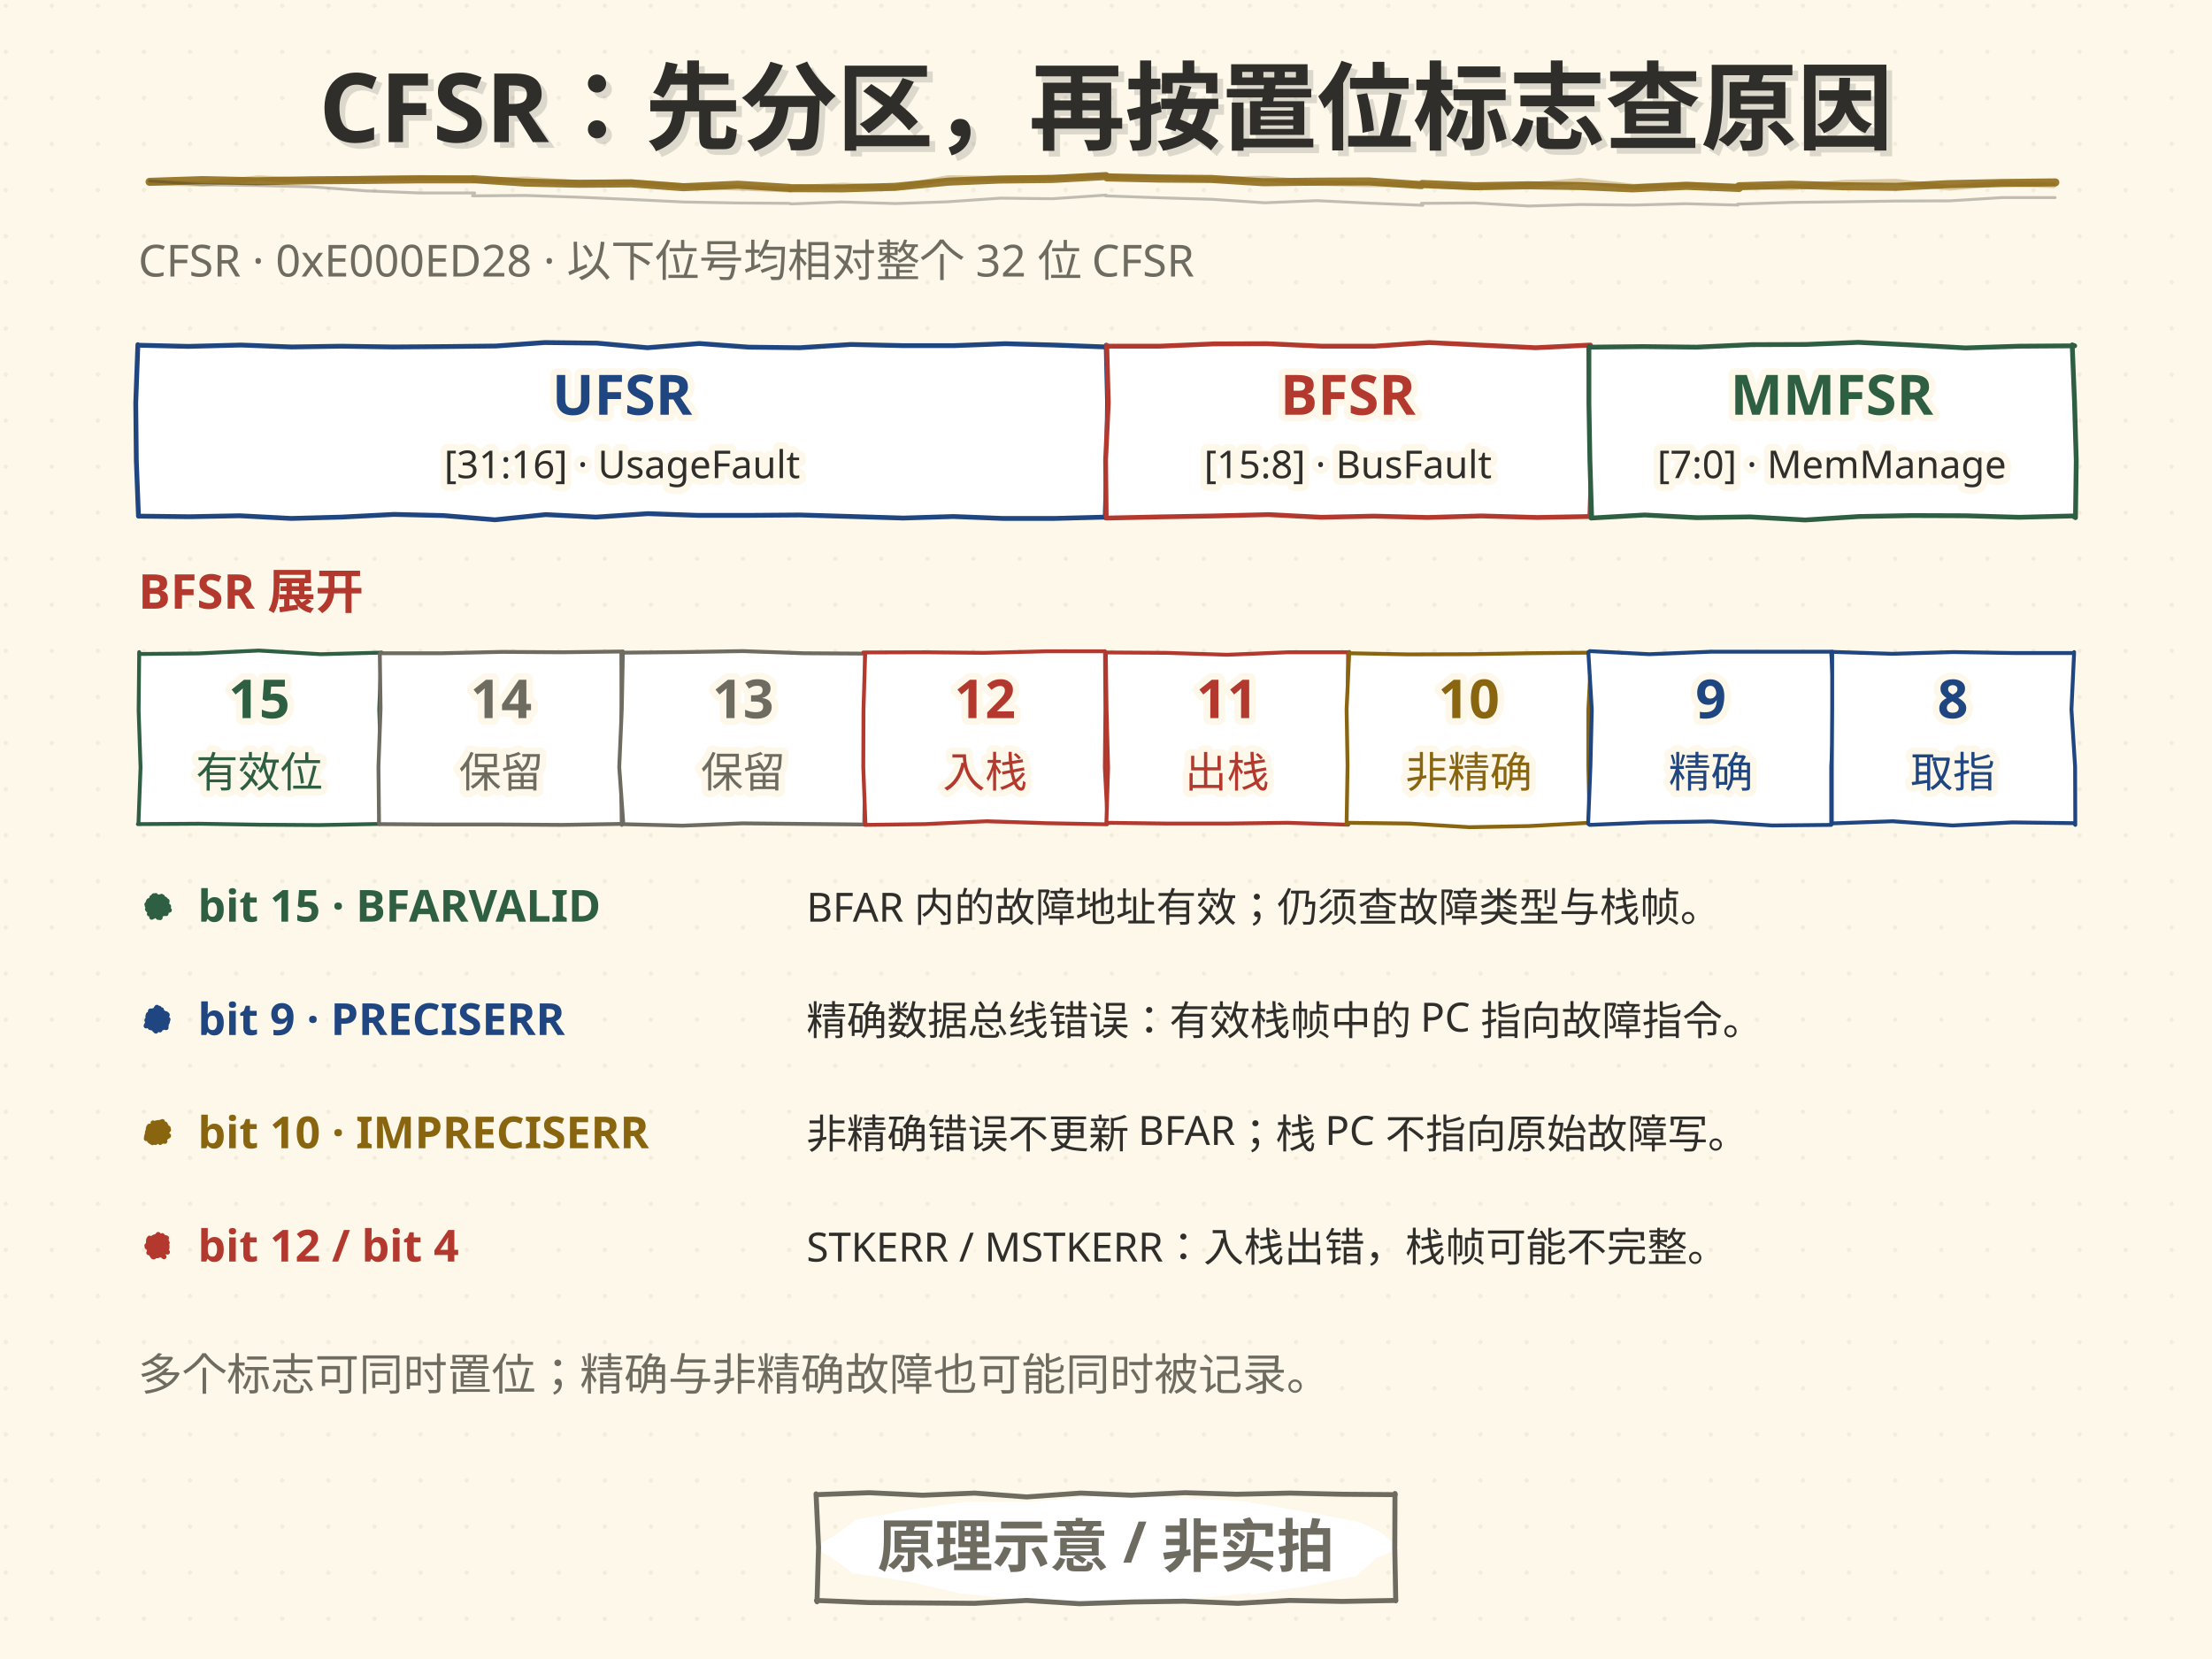
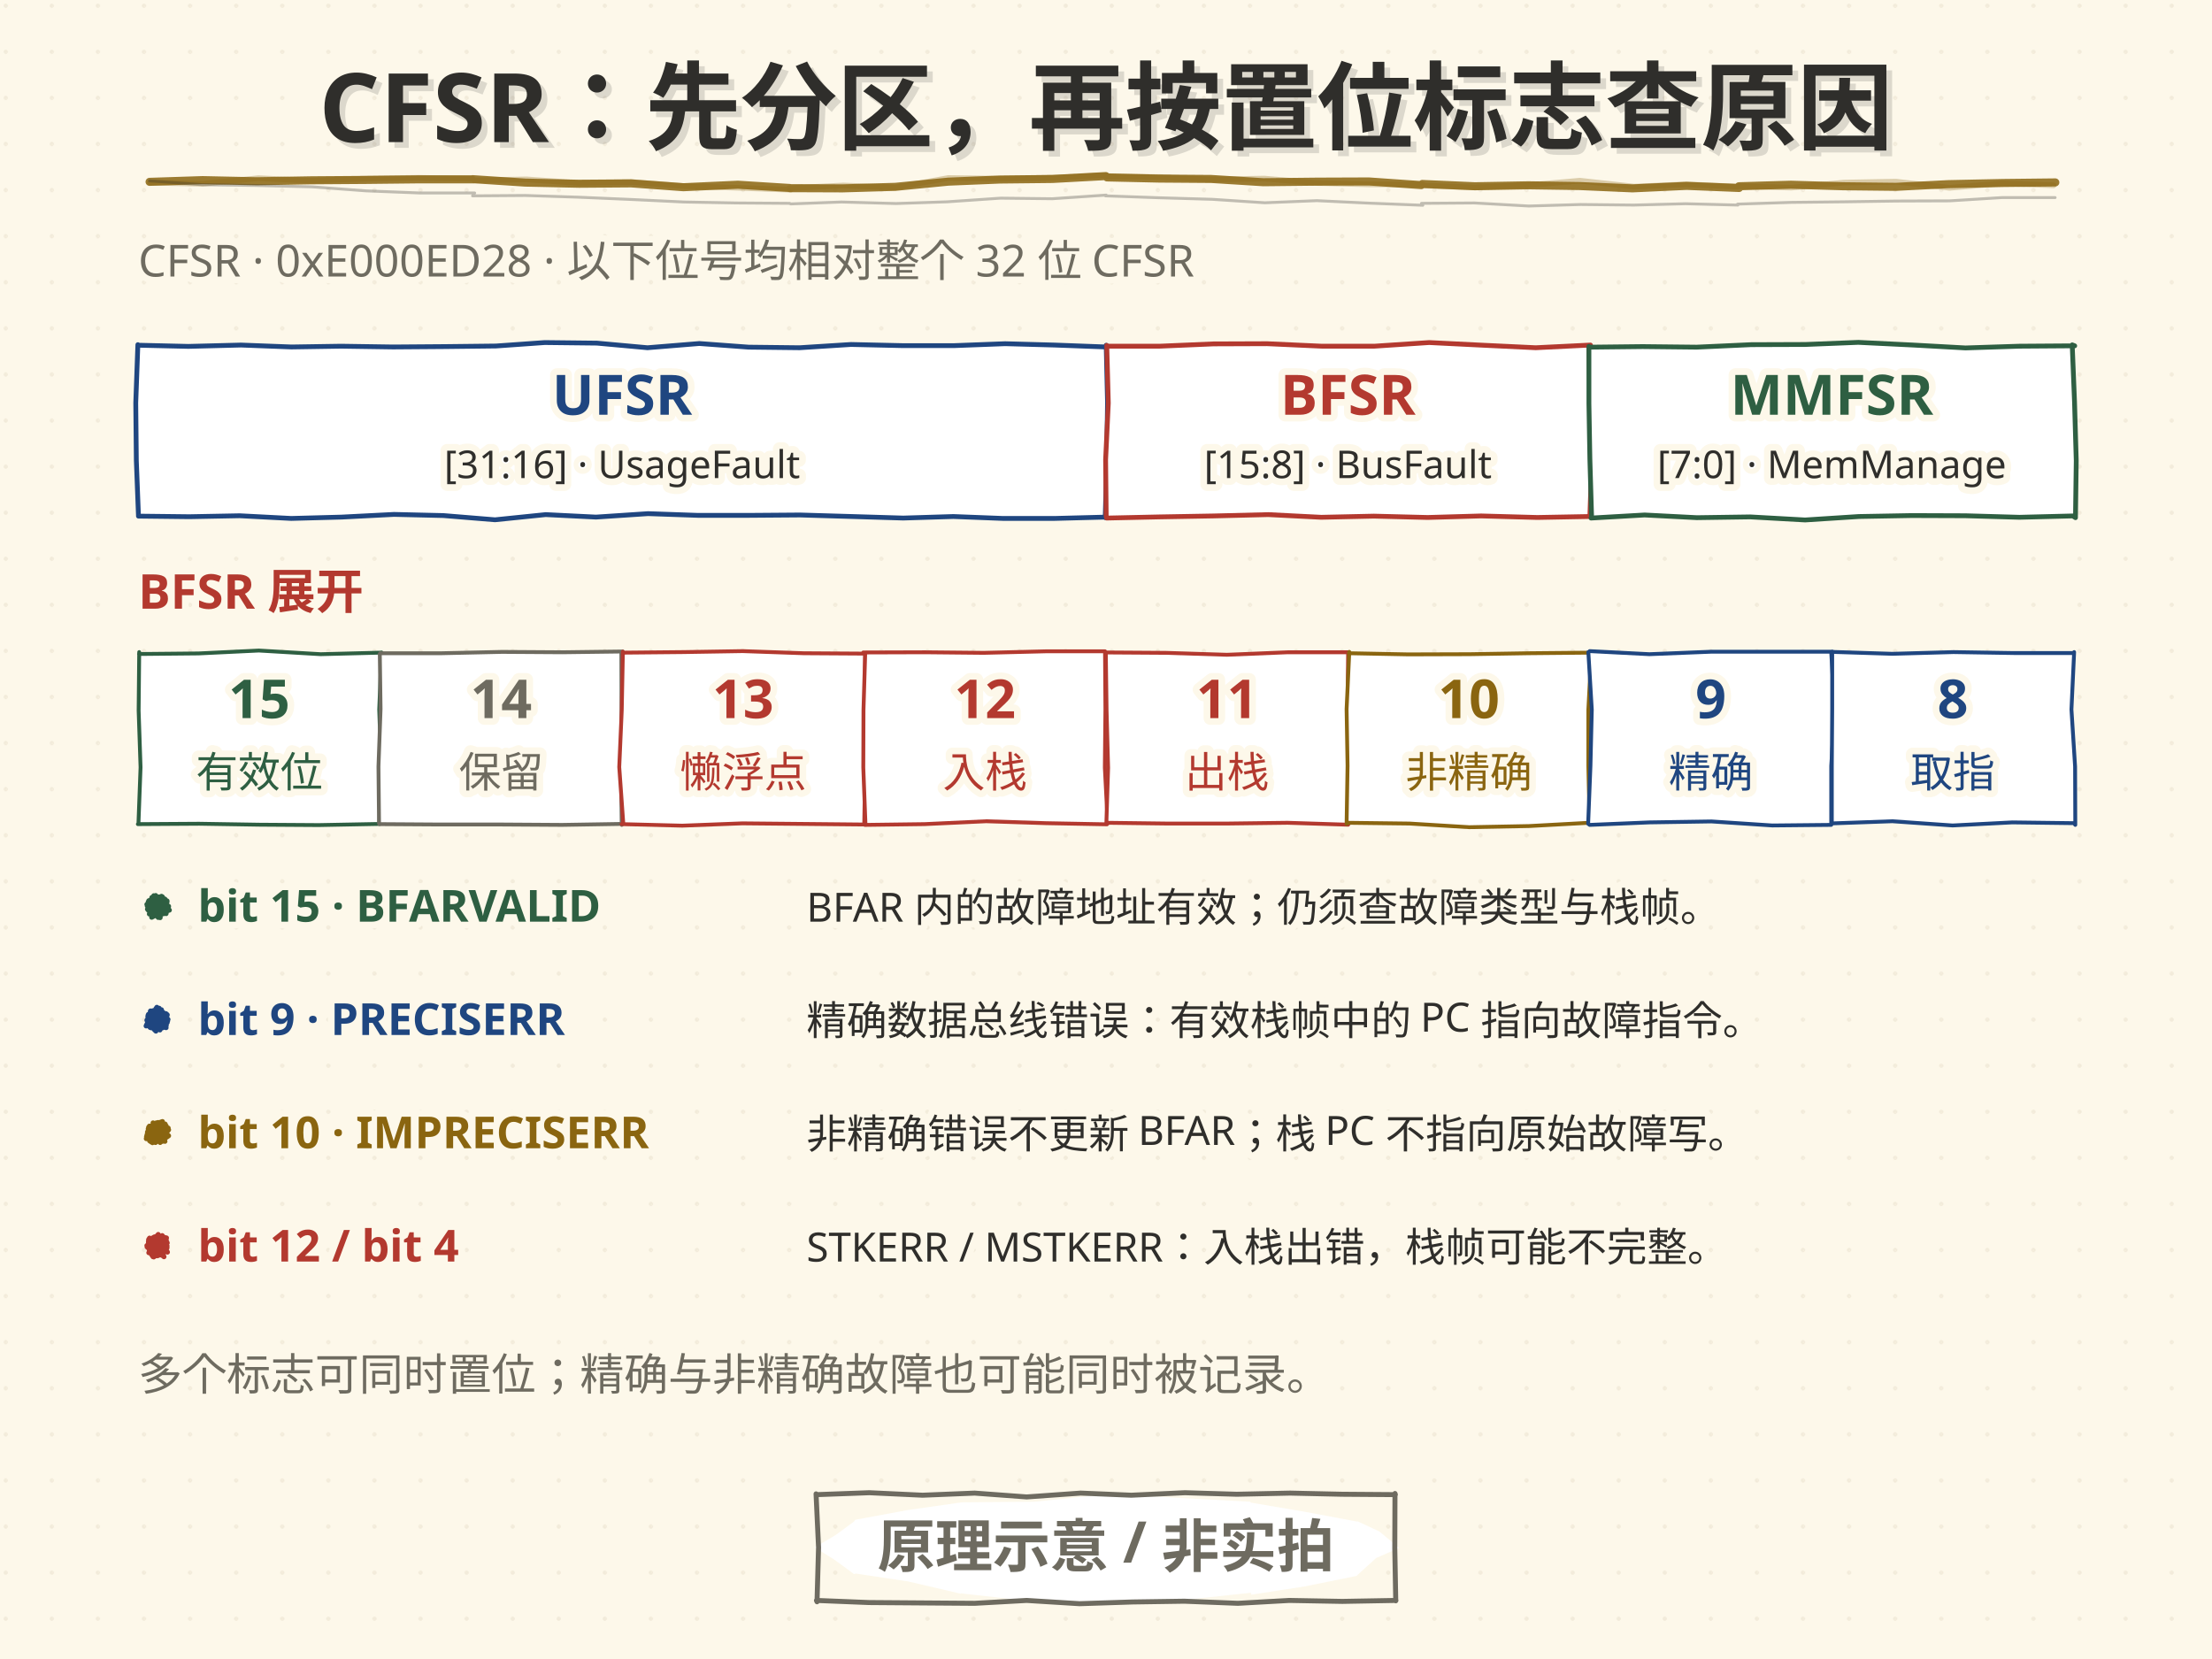
<svg xmlns="http://www.w3.org/2000/svg" width="1152" height="864" viewBox="0 0 1152 864">
  <style>text{dominant-baseline:alphabetic} .t-halo{paint-order:stroke;stroke:#FDF8EA;stroke-width:7px; stroke-linejoin:round}</style>
  <defs>
    <pattern id="dotgrid" width="24" height="24" patternUnits="userSpaceOnUse">
      <circle cx="3" cy="3" r="1.1" fill="#DED4BE" />
    </pattern>
  </defs>
  <rect width="1152" height="864" fill="#FDF8EA" />
  <rect width="1152" height="864" fill="url(#dotgrid)" opacity="0.36" />
  <text x="72" y="144" font-family="'Segoe Print','STKaiti','KaiTi','Microsoft YaHei','PingFang SC',sans-serif" font-size="23" fill="#6E6B60" class="t-halo">CFSR · 0xE000ED28 · 以下位号均相对整个 32 位 CFSR</text>
  <path d="M72.4 179.8 L98.1 180.4 L125.5 179.7 L151.8 180.7 L177.6 180.3 L204.7 180.7 L231.7 180.5 L258.3 180.2 L283.7 178.4 L310.9 178.7 L337.2 181.1 L364.2 178.9 L389.9 180.8 L416.4 181.1 L443.2 179.4 L469.9 180.0 L497.0 180.0 L523.5 179.0 L549.2 179.7 L576.0 180.7 L576.1 179.8 L576.8 209.4 L576.4 239.6 L575.6 269.6 L576.1 269.3 L549.1 270.0 L522.4 270.0 L496.5 269.0 L470.4 269.8 L443.7 269.0 L416.6 268.2 L389.9 268.4 L363.5 268.4 L337.5 267.5 L310.4 269.3 L284.2 268.0 L257.8 270.7 L230.9 268.5 L205.2 267.9 L177.9 269.3 L151.7 270.0 L124.8 268.6 L98.6 269.1 L72.1 268.8 L72.1 268.4 L71.0 239.9 L70.7 209.8 L71.8 179.5" fill="#FFFFFF" stroke="#1F4680" stroke-width="2.5" stroke-linecap="round" stroke-linejoin="round" opacity="1.0" />
  <text x="324.0" y="216" font-family="'Segoe Print','STKaiti','KaiTi','Microsoft YaHei','PingFang SC',sans-serif" font-size="29" font-weight="bold" text-anchor="middle" fill="#1F4680" class="t-halo">UFSR</text>
  <text x="324.0" y="249" font-family="'Segoe Print','STKaiti','KaiTi','Microsoft YaHei','PingFang SC',sans-serif" font-size="20" text-anchor="middle" fill="#2F2E2B" class="t-halo">[31:16] · UsageFault</text>
  <path d="M576.6 180.3 L603.8 180.3 L632.0 179.1 L659.9 179.0 L688.5 180.3 L715.7 180.3 L744.3 178.4 L772.5 179.8 L799.8 181.1 L828.3 179.7 L827.4 180.0 L828.2 209.2 L829.0 239.6 L828.0 268.9 L827.5 269.0 L800.6 269.5 L771.4 268.7 L743.5 269.5 L715.5 268.8 L688.1 269.4 L660.5 268.0 L632.1 268.7 L603.8 269.2 L576.3 269.8 L576.1 268.8 L575.8 239.4 L577.2 209.9 L576.4 179.9" fill="#FFFFFF" stroke="#B3392F" stroke-width="2.5" stroke-linecap="round" stroke-linejoin="round" opacity="1.0" />
  <text x="702.0" y="216" font-family="'Segoe Print','STKaiti','KaiTi','Microsoft YaHei','PingFang SC',sans-serif" font-size="29" font-weight="bold" text-anchor="middle" fill="#B3392F" class="t-halo">BFSR</text>
  <text x="702.0" y="249" font-family="'Segoe Print','STKaiti','KaiTi','Microsoft YaHei','PingFang SC',sans-serif" font-size="20" text-anchor="middle" fill="#2F2E2B" class="t-halo">[15:8] · BusFault</text>
  <path d="M828.3 180.8 L855.5 180.5 L883.6 180.8 L912.0 179.5 L940.3 179.4 L967.8 178.3 L996.4 179.7 L1023.6 181.2 L1051.6 180.3 L1080.5 180.1 L1079.2 179.6 L1080.4 209.1 L1081.3 239.9 L1080.9 269.6 L1079.5 268.7 L1051.7 269.4 L1023.6 268.6 L995.6 268.5 L968.1 269.0 L940.1 270.8 L911.5 269.2 L883.7 269.6 L856.5 268.2 L828.6 269.8 L828.9 269.4 L828.0 239.0 L827.5 210.0 L827.5 180.4" fill="#FFFFFF" stroke="#2E5F42" stroke-width="2.5" stroke-linecap="round" stroke-linejoin="round" opacity="1.0" />
  <text x="954.0" y="216" font-family="'Segoe Print','STKaiti','KaiTi','Microsoft YaHei','PingFang SC',sans-serif" font-size="29" font-weight="bold" text-anchor="middle" fill="#2E5F42" class="t-halo">MMFSR</text>
  <text x="954.0" y="249" font-family="'Segoe Print','STKaiti','KaiTi','Microsoft YaHei','PingFang SC',sans-serif" font-size="20" text-anchor="middle" fill="#2F2E2B" class="t-halo">[7:0] · MemManage</text>
  <text x="72" y="317" font-family="'Segoe Print','STKaiti','KaiTi','Microsoft YaHei','PingFang SC',sans-serif" font-size="25" font-weight="bold" fill="#B3392F" class="t-halo">BFSR 展开</text>
  <path d="M72.4 340.6 L103.5 340.3 L134.8 338.8 L167.0 340.7 L198.2 339.9 L198.7 339.8 L197.5 369.5 L198.5 399.7 L197.6 428.8 L197.8 429.1 L166.0 429.7 L135.2 429.5 L103.7 429.0 L71.8 429.2 L72.1 428.9 L73.2 399.6 L72.2 370.1 L72.5 339.6" fill="#FFFFFF" stroke="#2E5F42" stroke-width="2" stroke-linecap="round" stroke-linejoin="round" opacity="1.0" />
  <text x="135" y="374" font-family="'Segoe Print','STKaiti','KaiTi','Microsoft YaHei','PingFang SC',sans-serif" font-size="28" font-weight="bold" text-anchor="middle" fill="#2E5F42" class="t-halo">15</text>
  <text x="135" y="410" font-family="'Segoe Print','STKaiti','KaiTi','Microsoft YaHei','PingFang SC',sans-serif" font-size="22" text-anchor="middle" fill="#2E5F42" class="t-halo">有效位</text>
  <path d="M198.0 340.2 L230.0 340.2 L261.5 339.5 L292.7 339.7 L324.3 339.3 L323.6 339.7 L323.7 369.8 L323.4 398.8 L323.8 429.6 L323.5 429.1 L292.7 429.6 L261.5 429.4 L229.2 429.4 L197.6 429.2 L197.4 428.9 L197.1 399.2 L198.2 369.2 L197.8 340.5" fill="#FFFFFF" stroke="#6E6B60" stroke-width="2" stroke-linecap="round" stroke-linejoin="round" opacity="1.0" />
  <text x="261" y="374" font-family="'Segoe Print','STKaiti','KaiTi','Microsoft YaHei','PingFang SC',sans-serif" font-size="28" font-weight="bold" text-anchor="middle" fill="#6E6B60" class="t-halo">14</text>
  <text x="261" y="410" font-family="'Segoe Print','STKaiti','KaiTi','Microsoft YaHei','PingFang SC',sans-serif" font-size="22" text-anchor="middle" fill="#6E6B60" class="t-halo">保留</text>
-   <path d="M324.5 339.9 L356.1 339.6 L386.8 339.1 L418.5 340.2 L450.3 340.4 L450.6 340.4 L450.4 369.2 L450.6 399.3 L450.1 428.9 L449.7 429.4 L418.4 429.1 L386.6 428.8 L355.3 430.0 L323.7 429.2 L324.6 428.8 L322.5 399.5 L323.8 369.9 L324.4 339.4" fill="#FFFFFF" stroke="#6E6B60" stroke-width="2" stroke-linecap="round" stroke-linejoin="round" opacity="1.0" />
-   <text x="387" y="374" font-family="'Segoe Print','STKaiti','KaiTi','Microsoft YaHei','PingFang SC',sans-serif" font-size="28" font-weight="bold" text-anchor="middle" fill="#6E6B60" class="t-halo">13</text>
-   <text x="387" y="410" font-family="'Segoe Print','STKaiti','KaiTi','Microsoft YaHei','PingFang SC',sans-serif" font-size="22" text-anchor="middle" fill="#6E6B60" class="t-halo">保留</text>
+   <path d="M324.5 339.9 L356.1 339.6 L386.8 339.1 L418.5 340.2 L450.3 340.4 L450.6 340.4 L450.4 369.2 L450.6 399.3 L450.1 428.9 L449.7 429.4 L418.4 429.1 L386.6 428.8 L355.3 430.0 L323.7 429.2 L324.6 428.8 L322.5 399.5 L323.8 369.9 L324.4 339.4" fill="#FFFFFF" stroke="#B3392F" stroke-width="2" stroke-linecap="round" stroke-linejoin="round" opacity="1.0" />
+   <text x="387" y="374" font-family="'Segoe Print','STKaiti','KaiTi','Microsoft YaHei','PingFang SC',sans-serif" font-size="28" font-weight="bold" text-anchor="middle" fill="#B3392F" class="t-halo">13</text>
+   <text x="387" y="410" font-family="'Segoe Print','STKaiti','KaiTi','Microsoft YaHei','PingFang SC',sans-serif" font-size="22" text-anchor="middle" fill="#B3392F" class="t-halo">懒浮点</text>
  <path d="M449.6 339.8 L481.7 339.7 L512.4 340.0 L544.8 339.2 L575.5 339.2 L575.5 339.7 L575.7 369.4 L575.4 399.8 L576.9 428.8 L576.5 429.3 L544.6 428.7 L513.6 427.7 L481.5 429.2 L450.4 429.6 L450.7 428.4 L449.6 399.7 L449.7 369.7 L450.6 340.0" fill="#FFFFFF" stroke="#B3392F" stroke-width="2" stroke-linecap="round" stroke-linejoin="round" opacity="1.0" />
  <text x="513" y="374" font-family="'Segoe Print','STKaiti','KaiTi','Microsoft YaHei','PingFang SC',sans-serif" font-size="28" font-weight="bold" text-anchor="middle" fill="#B3392F" class="t-halo">12</text>
  <text x="513" y="410" font-family="'Segoe Print','STKaiti','KaiTi','Microsoft YaHei','PingFang SC',sans-serif" font-size="22" text-anchor="middle" fill="#B3392F" class="t-halo">入栈</text>
  <path d="M576.4 339.8 L607.1 340.0 L639.0 341.0 L670.7 339.7 L702.0 339.7 L702.1 339.8 L701.8 370.1 L702.6 399.9 L702.7 428.5 L702.1 429.5 L670.6 428.5 L638.9 428.9 L608.0 428.9 L576.3 428.5 L576.2 428.5 L577.1 399.9 L576.3 370.0 L575.9 340.1" fill="#FFFFFF" stroke="#B3392F" stroke-width="2" stroke-linecap="round" stroke-linejoin="round" opacity="1.0" />
  <text x="639" y="374" font-family="'Segoe Print','STKaiti','KaiTi','Microsoft YaHei','PingFang SC',sans-serif" font-size="28" font-weight="bold" text-anchor="middle" fill="#B3392F" class="t-halo">11</text>
  <text x="639" y="410" font-family="'Segoe Print','STKaiti','KaiTi','Microsoft YaHei','PingFang SC',sans-serif" font-size="22" text-anchor="middle" fill="#B3392F" class="t-halo">出栈</text>
  <path d="M702.5 340.2 L733.4 340.8 L765.4 340.7 L796.2 340.2 L828.3 339.9 L828.8 339.5 L827.2 369.7 L827.2 398.8 L827.9 428.9 L827.6 428.5 L796.4 430.2 L765.1 430.8 L734.1 428.9 L701.5 428.5 L701.3 429.1 L701.8 398.8 L701.3 369.3 L702.7 339.5" fill="#FFFFFF" stroke="#8A6510" stroke-width="2" stroke-linecap="round" stroke-linejoin="round" opacity="1.0" />
  <text x="765" y="374" font-family="'Segoe Print','STKaiti','KaiTi','Microsoft YaHei','PingFang SC',sans-serif" font-size="28" font-weight="bold" text-anchor="middle" fill="#8A6510" class="t-halo">10</text>
  <text x="765" y="410" font-family="'Segoe Print','STKaiti','KaiTi','Microsoft YaHei','PingFang SC',sans-serif" font-size="22" text-anchor="middle" fill="#8A6510" class="t-halo">非精确</text>
  <path d="M827.9 339.1 L859.0 340.7 L891.4 339.4 L922.2 339.4 L954.3 339.4 L953.7 339.7 L955.5 370.1 L953.7 398.9 L953.7 428.7 L953.7 429.6 L923.0 429.9 L891.3 427.8 L859.0 428.3 L827.9 429.6 L827.1 429.0 L828.3 398.8 L829.0 369.6 L827.2 339.6" fill="#FFFFFF" stroke="#1F4680" stroke-width="2" stroke-linecap="round" stroke-linejoin="round" opacity="1.0" />
  <text x="891" y="374" font-family="'Segoe Print','STKaiti','KaiTi','Microsoft YaHei','PingFang SC',sans-serif" font-size="28" font-weight="bold" text-anchor="middle" fill="#1F4680" class="t-halo">9</text>
  <text x="891" y="410" font-family="'Segoe Print','STKaiti','KaiTi','Microsoft YaHei','PingFang SC',sans-serif" font-size="22" text-anchor="middle" fill="#1F4680" class="t-halo">精确</text>
  <path d="M954.1 339.5 L985.5 340.5 L1017.4 339.6 L1048.7 340.1 L1079.9 340.1 L1080.2 339.6 L1078.8 369.5 L1080.7 399.2 L1080.8 429.6 L1080.1 428.7 L1048.0 428.3 L1016.9 429.9 L985.5 427.7 L954.6 428.8 L954.0 428.9 L954.0 398.9 L954.2 369.3 L954.2 340.6" fill="#FFFFFF" stroke="#1F4680" stroke-width="2" stroke-linecap="round" stroke-linejoin="round" opacity="1.0" />
  <text x="1017" y="374" font-family="'Segoe Print','STKaiti','KaiTi','Microsoft YaHei','PingFang SC',sans-serif" font-size="28" font-weight="bold" text-anchor="middle" fill="#1F4680" class="t-halo">8</text>
  <text x="1017" y="410" font-family="'Segoe Print','STKaiti','KaiTi','Microsoft YaHei','PingFang SC',sans-serif" font-size="22" text-anchor="middle" fill="#1F4680" class="t-halo">取指</text>
  <path d="M83.7 467.5 L84.3 468.4 L84.2 467.7 L84.6 467.5 L84.1 468.8 L85.8 468.2 L86.1 468.5 L85.9 469.0 L86.2 469.0 L87.0 469.2 L87.0 469.6 L86.8 470.4 L86.6 471.0 L85.4 471.8 L87.8 472.0 L87.1 471.6 L87.7 472.6 L87.0 473.0 L86.1 472.6 L88.2 474.0 L86.5 474.4 L86.7 474.4 L86.5 475.8 L85.5 475.3 L85.6 475.1 L85.1 475.5 L85.0 475.9 L85.3 475.8 L84.1 474.7 L83.7 476.0 L83.5 476.5 L83.4 477.9 L83.0 476.8 L82.5 477.2 L82.4 477.8 L81.1 476.1 L81.1 476.9 L80.7 475.8 L80.8 476.6 L80.5 476.9 L79.0 477.7 L79.9 475.3 L79.2 475.8 L78.4 475.9 L79.0 475.1 L77.8 476.0 L78.8 473.9 L78.0 474.5 L77.4 474.2 L76.8 473.5 L77.1 473.5 L77.4 473.0 L78.1 472.3 L77.4 472.3 L76.7 471.8 L77.2 471.2 L77.0 470.7 L76.5 471.0 L77.5 471.0 L77.2 469.7 L77.6 469.3 L78.5 469.5 L78.4 468.8 L77.5 469.1 L79.5 468.6 L78.8 468.3 L78.9 468.3 L79.1 467.4 L80.7 467.2 L80.1 466.5 L81.2 467.7 L81.1 466.4 L81.2 467.9 L81.9 468.3 L82.6 467.3 L82.2 467.2 L83.5 467.1 L84.2 467.5 L84.0 467.6 L84.1 466.8 L84.6 467.1" fill="#2E5F42" stroke="#2E5F42" stroke-width="2.6" stroke-linecap="round" stroke-linejoin="round" opacity="1.0" />
  <text x="103" y="480" font-family="'Segoe Print','STKaiti','KaiTi','Microsoft YaHei','PingFang SC',sans-serif" font-size="23" font-weight="bold" fill="#2E5F42" class="t-halo">bit 15 · BFARVALID</text>
  <text x="420" y="480" font-family="'Segoe Print','STKaiti','KaiTi','Microsoft YaHei','PingFang SC',sans-serif" font-size="21" fill="#2F2E2B" class="t-halo">BFAR 内的故障地址有效；仍须查故障类型与栈帧。</text>
  <path d="M77.0 529.4 L77.4 528.5 L78.2 528.2 L77.3 528.3 L79.2 527.8 L78.4 526.5 L78.3 526.7 L78.7 526.6 L80.1 527.1 L79.6 526.4 L80.3 526.5 L81.2 526.0 L80.5 526.4 L81.7 524.6 L82.1 526.0 L82.4 526.0 L82.9 525.1 L83.4 526.7 L83.4 526.4 L83.7 526.4 L84.1 525.9 L84.3 527.1 L84.5 526.9 L85.3 527.6 L84.9 527.7 L85.2 528.2 L86.0 528.1 L86.4 527.9 L87.1 528.5 L86.8 529.6 L86.7 529.3 L86.3 530.7 L86.5 531.0 L87.5 530.9 L85.8 531.1 L87.3 531.7 L87.0 531.8 L86.4 532.6 L87.1 532.5 L86.0 533.2 L86.5 533.3 L86.6 534.0 L86.1 534.1 L86.5 535.2 L85.1 534.8 L85.7 534.2 L84.3 534.1 L84.9 535.0 L84.6 535.3 L83.5 535.5 L83.0 536.2 L83.3 536.4 L82.2 535.5 L81.4 535.9 L82.0 535.4 L81.2 537.0 L80.3 536.1 L81.0 535.7 L80.7 534.9 L79.4 534.9 L79.0 535.2 L79.5 535.0 L78.9 535.3 L78.2 535.1 L77.9 534.7 L78.4 533.9 L78.0 533.9 L76.1 534.3 L77.0 532.4 L77.7 533.2 L76.9 532.1 L76.9 532.1 L76.5 531.3 L78.6 530.6 L77.1 530.7 L77.0 530.3 L77.8 530.5 L77.1 528.8 L77.3 529.3 L77.2 529.4 L77.3 529.7" fill="#1F4680" stroke="#1F4680" stroke-width="2.6" stroke-linecap="round" stroke-linejoin="round" opacity="1.0" />
  <text x="103" y="539" font-family="'Segoe Print','STKaiti','KaiTi','Microsoft YaHei','PingFang SC',sans-serif" font-size="23" font-weight="bold" fill="#1F4680" class="t-halo">bit 9 · PRECISERR</text>
  <text x="420" y="539" font-family="'Segoe Print','STKaiti','KaiTi','Microsoft YaHei','PingFang SC',sans-serif" font-size="21" fill="#2F2E2B" class="t-halo">精确数据总线错误：有效栈帧中的 PC 指向故障指令。</text>
  <path d="M83.5 584.5 L84.6 584.1 L84.6 586.0 L84.0 585.8 L86.0 585.4 L85.2 587.2 L85.9 586.8 L86.5 586.3 L86.5 587.3 L86.2 587.8 L87.6 587.5 L86.2 588.1 L86.7 588.0 L87.8 588.4 L87.1 589.2 L86.5 589.9 L85.4 590.0 L87.6 591.3 L86.9 591.3 L87.8 591.5 L86.5 592.4 L86.1 592.5 L85.5 592.1 L86.1 592.6 L85.7 593.3 L85.5 593.5 L85.9 594.4 L85.7 593.7 L84.2 594.3 L83.4 594.6 L84.6 594.4 L82.6 594.0 L83.2 594.6 L83.4 595.0 L82.1 593.6 L81.2 594.8 L81.9 594.2 L81.0 595.0 L80.1 594.8 L81.0 594.1 L79.4 595.1 L79.3 593.9 L79.0 593.9 L78.9 594.8 L77.9 594.1 L78.6 593.2 L79.4 592.3 L77.4 592.9 L77.0 592.5 L76.2 593.0 L77.2 591.6 L76.3 592.1 L76.7 590.6 L77.1 589.9 L77.2 589.7 L76.8 589.6 L77.1 589.0 L76.9 589.4 L78.0 588.5 L77.2 587.9 L77.7 587.6 L77.4 587.1 L78.3 586.6 L79.0 586.7 L77.8 586.5 L79.6 586.6 L79.4 586.5 L80.0 585.8 L79.7 584.8 L80.3 585.3 L80.3 585.7 L81.2 585.1 L81.0 585.4 L81.1 584.9 L82.4 584.6 L82.6 584.9 L82.7 585.1 L83.5 585.7 L83.4 585.0 L82.6 584.9 L83.6 584.7" fill="#8A6510" stroke="#8A6510" stroke-width="2.6" stroke-linecap="round" stroke-linejoin="round" opacity="1.0" />
  <text x="103" y="598" font-family="'Segoe Print','STKaiti','KaiTi','Microsoft YaHei','PingFang SC',sans-serif" font-size="23" font-weight="bold" fill="#8A6510" class="t-halo">bit 10 · IMPRECISERR</text>
  <text x="420" y="598" font-family="'Segoe Print','STKaiti','KaiTi','Microsoft YaHei','PingFang SC',sans-serif" font-size="21" fill="#2F2E2B" class="t-halo">非精确错误不更新 BFAR；栈 PC 不指向原始故障写。</text>
  <path d="M77.4 646.6 L77.4 645.6 L77.9 644.8 L78.2 645.7 L77.8 645.1 L79.2 645.2 L79.4 645.0 L79.4 645.0 L80.4 644.2 L79.7 644.6 L81.1 644.0 L81.7 643.8 L81.3 644.3 L82.4 642.9 L83.0 643.9 L82.1 643.9 L83.3 645.2 L83.9 645.3 L84.5 643.5 L84.9 644.0 L85.1 644.6 L85.3 644.4 L86.7 644.7 L86.1 645.1 L86.6 645.7 L85.4 646.3 L85.9 646.5 L87.1 647.3 L86.9 646.9 L86.7 647.9 L86.1 648.1 L86.2 648.7 L87.0 648.9 L86.2 648.7 L86.1 649.7 L87.0 649.8 L86.7 650.1 L86.4 650.9 L85.9 651.1 L86.4 650.7 L87.2 652.1 L85.7 651.6 L85.5 652.0 L84.6 651.9 L85.0 653.5 L84.9 653.6 L85.4 654.5 L83.7 653.1 L83.5 653.6 L82.6 652.9 L82.3 653.9 L82.3 653.4 L81.6 653.0 L81.9 654.0 L80.7 654.0 L80.1 654.6 L80.2 653.4 L80.0 653.4 L79.7 654.5 L78.7 653.0 L79.6 652.5 L78.5 651.8 L77.5 652.4 L78.8 652.3 L78.3 651.5 L77.8 651.3 L77.8 651.1 L77.7 650.7 L77.5 650.4 L77.6 650.2 L76.6 649.4 L77.7 648.8 L76.5 648.7 L78.0 648.1 L77.4 647.3 L77.3 647.3 L78.1 647.1 L77.5 646.4 L77.3 646.6 L78.4 646.1 L78.0 646.7" fill="#B3392F" stroke="#B3392F" stroke-width="2.6" stroke-linecap="round" stroke-linejoin="round" opacity="1.0" />
  <text x="103" y="657" font-family="'Segoe Print','STKaiti','KaiTi','Microsoft YaHei','PingFang SC',sans-serif" font-size="23" font-weight="bold" fill="#B3392F" class="t-halo">bit 12 / bit 4</text>
  <text x="420" y="657" font-family="'Segoe Print','STKaiti','KaiTi','Microsoft YaHei','PingFang SC',sans-serif" font-size="21" fill="#2F2E2B" class="t-halo">STKERR / MSTKERR：入栈出错，栈帧可能不完整。</text>
  <text x="72" y="724" font-family="'Segoe Print','STKaiti','KaiTi','Microsoft YaHei','PingFang SC',sans-serif" font-size="23" fill="#6E6B60" class="t-halo">多个标志可同时置位；精确与非精确故障也可能同时被记录。</text>
  <text x="579.0" y="77" font-family="'Segoe Print','STKaiti','KaiTi','Microsoft YaHei','PingFang SC',sans-serif" font-size="50" font-weight="bold" text-anchor="middle" fill="#2F2E2B" opacity="0.16">CFSR：先分区，再按置位标志查原因</text>
  <text x="576.0" y="74" font-family="'Segoe Print','STKaiti','KaiTi','Microsoft YaHei','PingFang SC',sans-serif" font-size="50" font-weight="bold" text-anchor="middle" fill="#2F2E2B">CFSR：先分区，再按置位标志查原因</text>
  <path d="M77.9 94.7 L105.5 93.8 L133.9 94.4 L161.9 93.9 L190.7 93.7 L218.3 93.4 L247.2 93.4 L246.1 93.3 L273.6 95.1 L301.6 95.7 L328.7 95.5 L355.9 97.5 L384.3 96.2 L411.4 97.9 L411.4 98.0 L438.9 98.1 L466.3 97.3 L493.9 94.6 L520.8 93.5 L548.2 93.2 L575.9 91.7 L576.5 92.4 L603.5 93.0 L630.8 93.2 L657.9 94.9 L686.0 94.6 L712.9 94.5 L740.2 96.4 L740.7 95.8 L768.1 97.0 L795.9 96.5 L822.9 96.9 L850.2 98.1 L878.4 96.8 L905.7 97.9 L905.6 97.0 L932.7 96.2 L959.9 97.0 L987.4 97.3 L1014.7 95.9 L1043.2 95.3 L1070.4 95.0" fill="none" stroke="#8A6510" stroke-width="4.2" stroke-linecap="round" stroke-linejoin="round" opacity="0.85" />
  <path d="M78.2 95.1 L105.5 95.7 L134.6 92.8 L161.7 94.1 L190.4 93.0 L218.2 92.6 L246.1 93.1 L247.1 94.0 L274.0 93.4 L301.3 95.3 L328.8 94.8 L356.3 96.9 L384.2 97.8 L411.7 98.8 L411.0 98.0 L439.2 96.6 L466.3 97.7 L493.9 92.7 L521.2 93.1 L548.7 92.5 L576.2 91.3 L575.8 91.9 L604.0 92.2 L630.5 93.5 L658.4 93.0 L685.6 95.3 L713.0 96.0 L741.1 96.1 L741.1 96.6 L767.9 97.6 L795.4 96.5 L822.8 94.1 L851.0 97.2 L878.1 96.0 L904.9 97.2 L905.0 97.0 L933.0 97.7 L960.4 95.1 L987.4 94.6 L1015.3 97.8 L1042.6 95.5 L1069.5 96.5" fill="none" stroke="#8A6510" stroke-width="2.94" stroke-linecap="round" stroke-linejoin="round" opacity="0.30" />
  <path d="M77.9 94.2 L105.7 96.2 L133.7 96.6 L162.6 97.3 L190.6 99.4 L218.6 100.5 L247.2 100.5 L246.1 102.0 L273.5 101.8 L301.3 102.7 L329.1 103.9 L356.2 105.2 L383.4 105.7 L411.3 105.9 L411.7 106.2 L438.3 105.2 L466.6 106.0 L493.3 105.1 L521.1 103.2 L548.0 103.5 L576.1 101.6 L575.7 102.0 L603.9 103.0 L631.3 103.8 L658.7 105.6 L685.8 104.5 L713.1 105.8 L741.0 106.9 L740.3 105.9 L767.8 105.7 L796.2 107.3 L823.2 106.5 L850.8 106.8 L877.8 106.1 L905.1 106.8 L904.9 106.3 L932.8 105.4 L960.2 105.1 L987.7 104.7 L1015.4 104.6 L1042.6 102.9 L1070.3 102.9" fill="none" stroke="#2F2E2B" stroke-width="1.5" stroke-linecap="round" stroke-linejoin="round" opacity="0.3" />
  <path d="M728.8 806.1 L716.7 811.4 L706.9 820.3 L706.6 820.7 L679.5 826.2 L651.7 830.5 L651.5 829.5 L614.1 833.5 L576.2 833.6 L575.7 834.0 L537.6 834.0 L500.3 829.8 L500.4 830.0 L472.9 823.6 L445.7 819.5 L444.8 819.8 L434.6 812.3 L424.0 805.7 L424.6 805.7 L435.1 799.5 L444.8 792.4 L445.4 791.5 L472.9 786.4 L501.0 782.4 L500.3 782.4 L538.8 782.1 L575.5 778.3 L576.5 778.1 L613.6 780.1 L651.4 782.1 L651.1 782.5 L679.4 787.3 L707.1 792.5 L706.2 791.9 L718.4 797.6 L728.7 806.2" fill="#FFFFFF" />
  <path d="M425.4 778.4 L452.7 777.4 L480.5 778.7 L507.6 777.6 L534.7 779.6 L562.8 777.6 L589.2 778.7 L617.1 777.4 L644.1 778.2 L671.9 777.6 L698.9 778.2 L726.7 778.4 L726.5 777.8 L726.4 806.3 L726.9 833.7 L727.0 833.5 L699.1 834.0 L671.5 833.5 L644.7 835.0 L616.8 833.9 L589.8 834.3 L562.2 835.2 L534.7 833.5 L507.6 835.0 L479.9 834.8 L452.5 834.6 L425.2 833.5 L425.5 834.2 L426.3 805.9 L425.0 778.0" fill="none" stroke="#6E6B60" stroke-width="2.6" stroke-linecap="round" stroke-linejoin="round" opacity="1.0" />
  <text x="576.0" y="816" font-family="'Segoe Print','STKaiti','KaiTi','Microsoft YaHei','PingFang SC',sans-serif" font-size="30" font-weight="bold" text-anchor="middle" fill="#6E6B60">原理示意 / 非实拍</text>
</svg>
